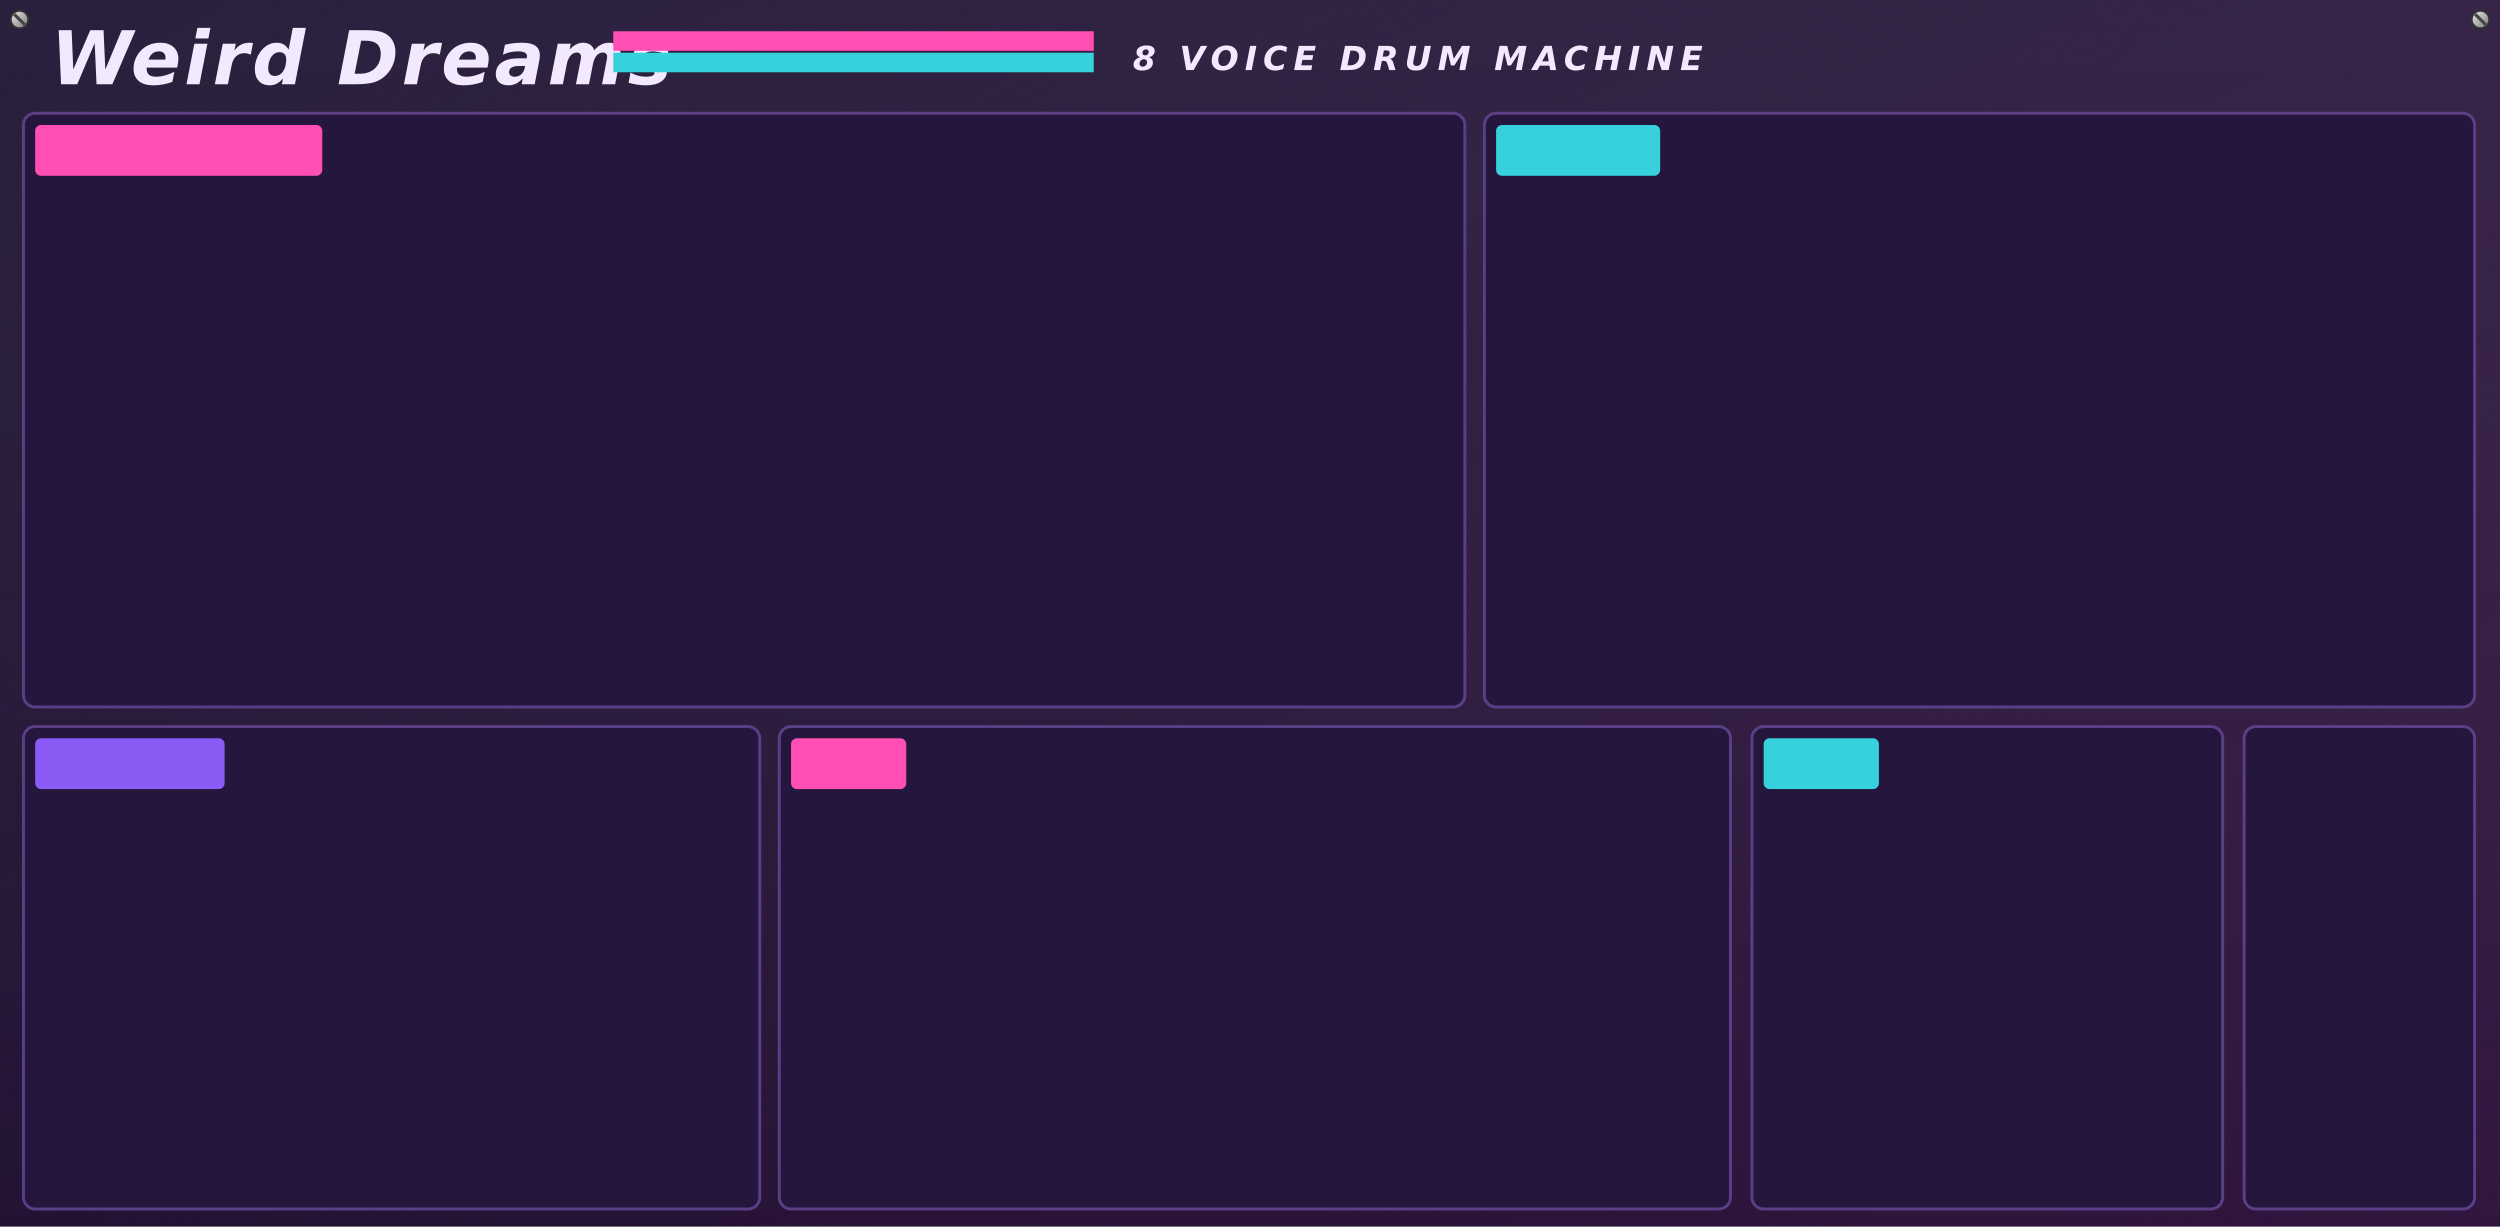
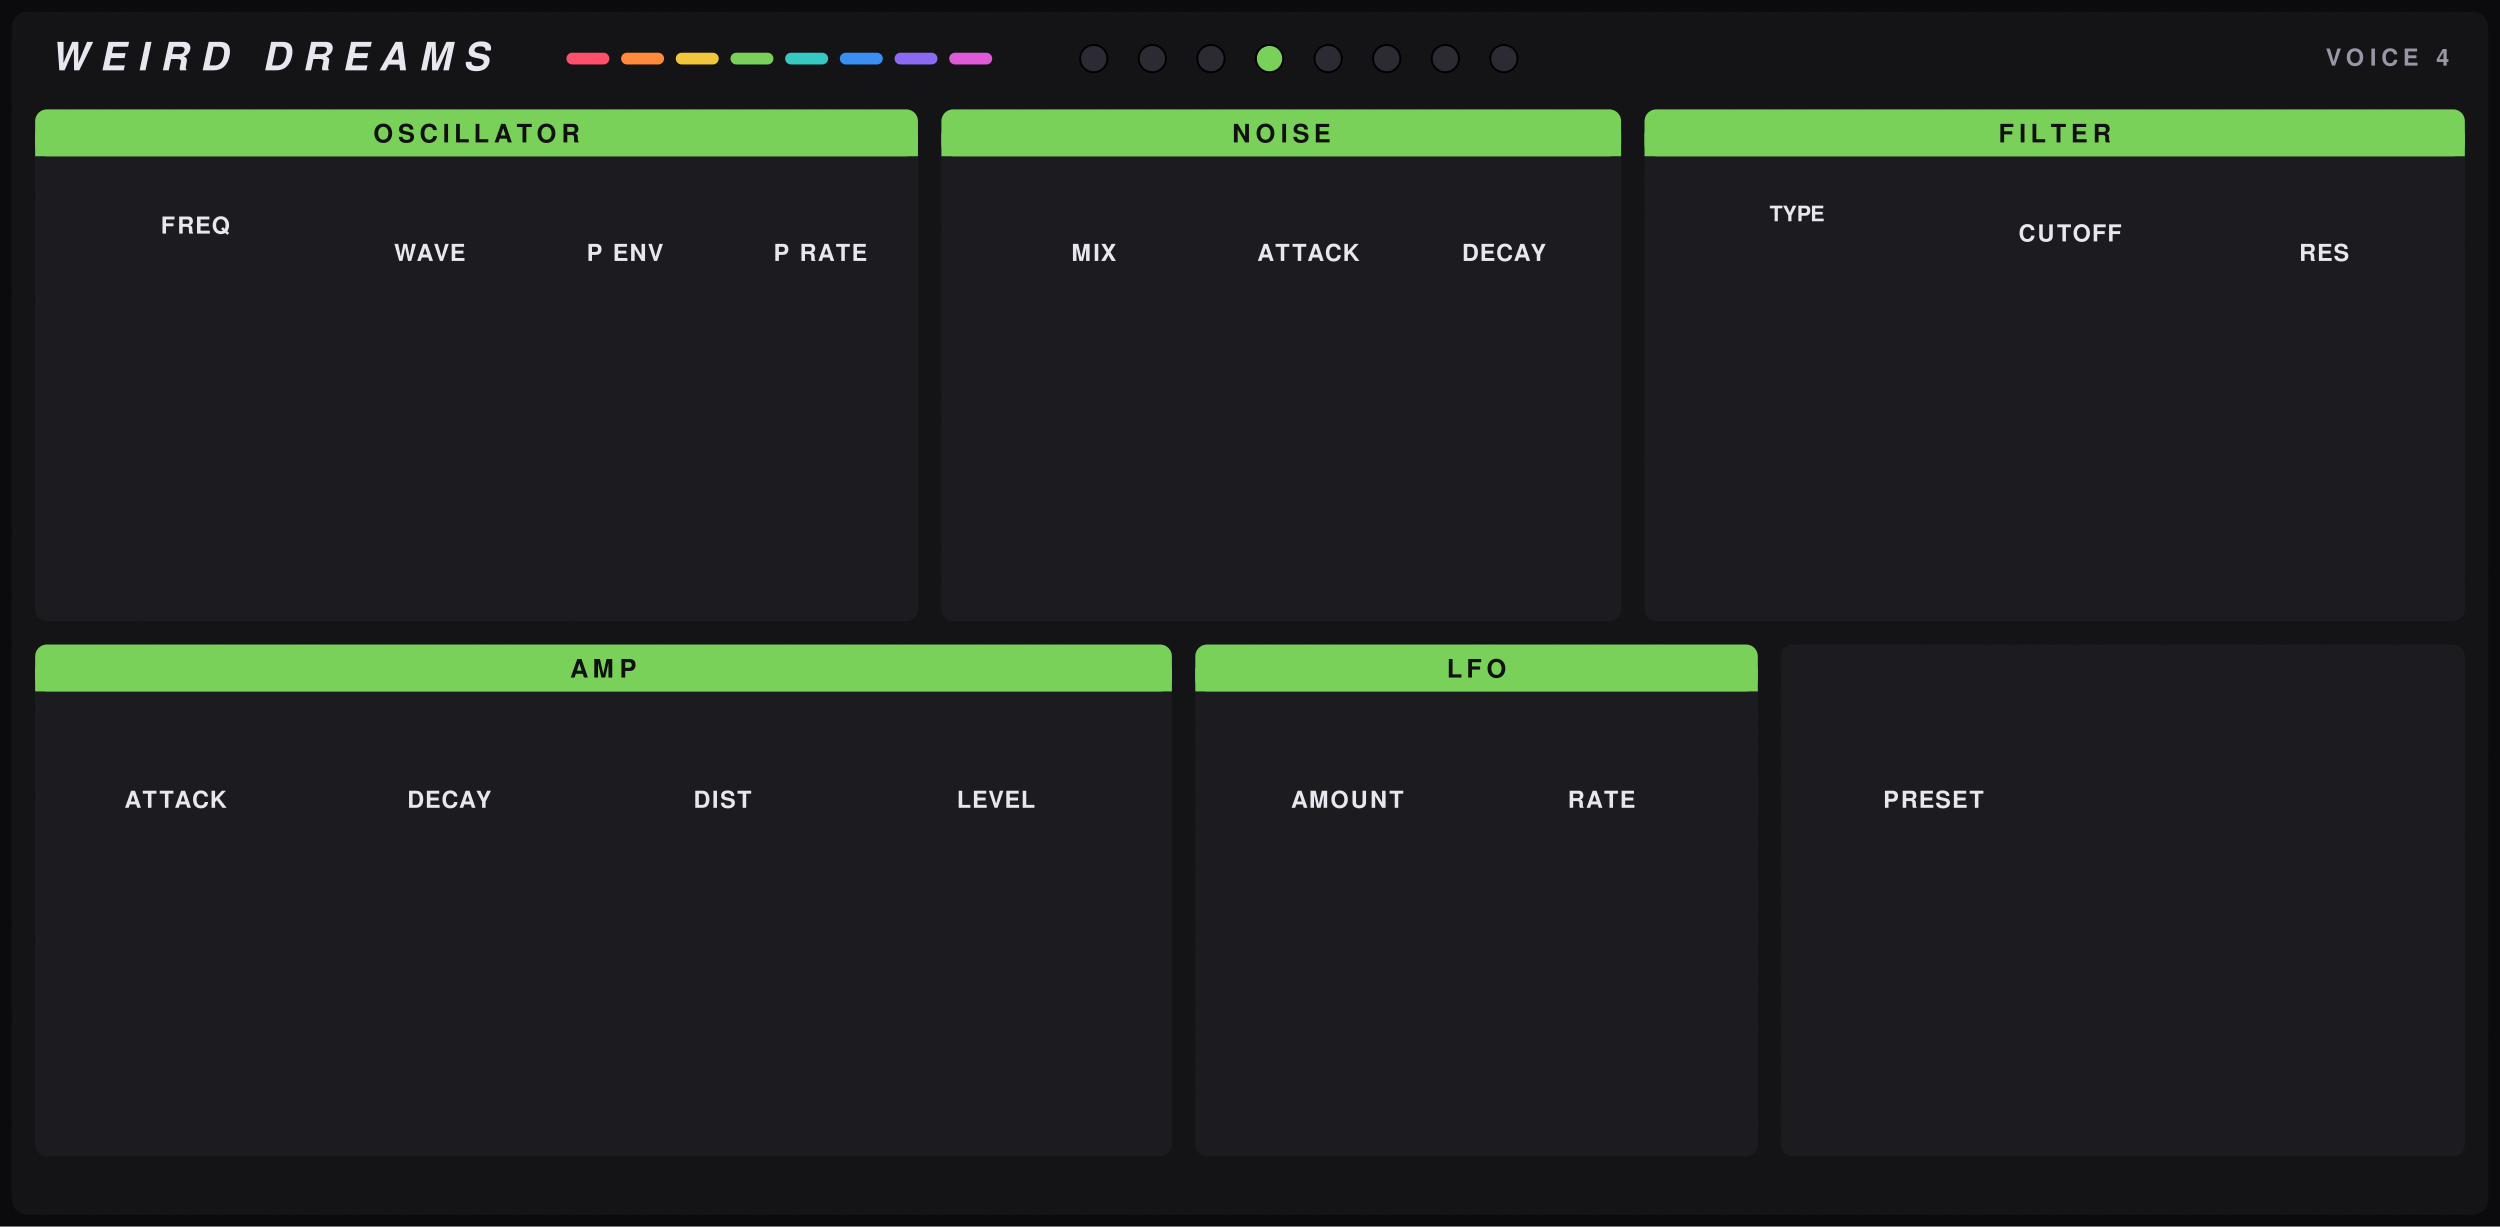
<svg xmlns="http://www.w3.org/2000/svg" width="1280" height="628" viewBox="0 0 1280 628">
  <defs>
-     <filter id="brush" x="0" y="0" width="100%" height="100%">
-       <feTurbulence type="fractalNoise" baseFrequency="0.002 0.9" numOctaves="2" seed="4" />
-       <feColorMatrix values="0 0 0 0 1  0 0 0 0 1  0 0 0 0 1  0 0 0 0.16 0" />
+     <linearGradient id="hw-screw" x1="0" y1="0" x2="1" y2="1">
+       <stop offset="0" stop-color="#f2f2f2" />
+       <stop offset="1" stop-color="#7a7a7a" />
+     </linearGradient>
+     <filter id="hw-brush" x="0" y="0" width="100%" height="100%">
+       <feTurbulence type="fractalNoise" baseFrequency="0.003 0.8" numOctaves="2" seed="5" />
+       <feColorMatrix values="0 0 0 0 1  0 0 0 0 1  0 0 0 0 1  0 0 0 0.20 0" />
    </filter>
-     <filter id="grain" x="0" y="0" width="100%" height="100%">
-       <feTurbulence type="fractalNoise" baseFrequency="0.9" numOctaves="2" seed="7" />
-       <feColorMatrix values="0 0 0 0 0  0 0 0 0 0  0 0 0 0 0  0 0 0 0.10 0" />
+     <filter id="hw-brushd" x="0" y="0" width="100%" height="100%">
+       <feTurbulence type="fractalNoise" baseFrequency="0.003 0.8" numOctaves="2" seed="9" />
+       <feColorMatrix values="0 0 0 0 0  0 0 0 0 0  0 0 0 0 0  0 0 0 0.16 0" />
    </filter>
-     <filter id="woodf" x="0" y="0" width="100%" height="100%">
-       <feTurbulence type="fractalNoise" baseFrequency="0.012 0.25" numOctaves="3" seed="11" />
-       <feColorMatrix values="0 0 0 0 0.36  0 0 0 0 0.20  0 0 0 0 0.09  0 0 0 0.9 0" />
+     <filter id="hw-grain" x="0" y="0" width="100%" height="100%">
+       <feTurbulence type="fractalNoise" baseFrequency="0.85" numOctaves="2" seed="3" />
+       <feColorMatrix values="0 0 0 0 0  0 0 0 0 0  0 0 0 0 0  0 0 0 0.07 0" />
    </filter>
-     <linearGradient id="screw" x1="0" y1="0" x2="1" y2="1">
-       <stop offset="0" stop-color="#eee" />
-       <stop offset="1" stop-color="#777" />
-     </linearGradient>
-     <linearGradient id="shade" x1="0" y1="0" x2="0" y2="1">
-       <stop offset="0" stop-color="#fff" stop-opacity="0.07" />
-       <stop offset="1" stop-color="#000" stop-opacity="0.12" />
+     <filter id="hw-wood" x="0" y="0" width="100%" height="100%">
+       <feTurbulence type="fractalNoise" baseFrequency="0.006 0.18" numOctaves="4" seed="21" />
+       <feColorMatrix values="0 0 0 0 0.30  0 0 0 0 0.15  0 0 0 0 0.05  0 0 0 0.85 0" />
+     </filter>
+     <filter id="hw-soft" x="-20%" y="-20%" width="140%" height="140%">
+       <feGaussianBlur stdDeviation="2" />
+     </filter>
+     <filter id="hw-shadow" x="-30%" y="-30%" width="160%" height="160%">
+       <feDropShadow dx="0" dy="2" stdDeviation="2" flood-opacity="0.45" />
+     </filter>
+     <linearGradient id="hw-vshade" x1="0" y1="0" x2="0" y2="1">
+       <stop offset="0" stop-color="#fff" stop-opacity="0.10" />
+       <stop offset="1" stop-color="#000" stop-opacity="0.14" />
    </linearGradient>
  </defs>
-   <defs>
-     <linearGradient id="bgg" x1="0" y1="0" x2="1" y2="1">
-       <stop offset="0" stop-color="#1a1030" />
-       <stop offset="1" stop-color="#3a1a4a" />
-     </linearGradient>
-   </defs>
-   <rect width="1280" height="628" fill="url(#bgg)" />
-   <rect width="1280" height="628" filter="url(#grain)" />
-   <rect width="1280" height="628" fill="url(#shade)" />
-   <rect x="12" y="58" width="738" height="304" rx="6" fill="#24163d" stroke="#5a3f87" stroke-width="1.5" />
-   <rect x="18" y="64" width="147" height="26" rx="3" fill="#ff4fb4" />
-   <rect x="760" y="58" width="507" height="304" rx="6" fill="#24163d" stroke="#5a3f87" stroke-width="1.5" />
-   <rect x="766" y="64" width="84" height="26" rx="3" fill="#36d1dc" />
-   <rect x="12" y="372" width="377" height="247" rx="6" fill="#24163d" stroke="#5a3f87" stroke-width="1.5" />
-   <rect x="18" y="378" width="97" height="26" rx="3" fill="#8a5cf5" />
-   <rect x="399" y="372" width="487" height="247" rx="6" fill="#24163d" stroke="#5a3f87" stroke-width="1.5" />
-   <rect x="405" y="378" width="59" height="26" rx="3" fill="#ff4fb4" />
-   <rect x="897" y="372" width="241" height="247" rx="6" fill="#24163d" stroke="#5a3f87" stroke-width="1.5" />
-   <rect x="903" y="378" width="59" height="26" rx="3" fill="#36d1dc" />
-   <rect x="1149" y="372" width="118" height="247" rx="6" fill="#24163d" stroke="#5a3f87" stroke-width="1.5" />
-   <text x="26" y="30" font-family="Titillium Web, DejaVu Sans, sans-serif" font-size="38" font-weight="700" fill="#f3e9ff" text-anchor="start" dominant-baseline="central" style="letter-spacing:0.04em;font-style:italic;">Weird Dreams</text>
-   <rect x="314" y="16" width="246" height="10" fill="#ff4fb4" />
-   <rect x="314" y="27" width="246" height="10" fill="#36d1dc" />
-   <text x="580" y="30" font-family="Titillium Web, DejaVu Sans, sans-serif" font-size="17" font-weight="600" fill="#f3e9ff" text-anchor="start" dominant-baseline="central" style="letter-spacing:0.18em;font-style:italic;">8 VOICE DRUM MACHINE</text>
-   <circle cx="10" cy="10" r="4.5" fill="url(#screw)" stroke="#333" stroke-width="1" />
-   <line x1="7.3" y1="7.3" x2="12.7" y2="12.7" stroke="#444" stroke-width="1.6" />
-   <circle cx="1270" cy="10" r="4.5" fill="url(#screw)" stroke="#333" stroke-width="1" />
-   <line x1="1267.3" y1="7.3" x2="1272.7" y2="12.7" stroke="#444" stroke-width="1.6" />
+   <rect x="0" y="0" width="1280" height="628" rx="0" fill="#0b0a0c" />
+   <rect x="6" y="6" width="1268" height="616" rx="8" fill="#151417" />
+   <rect x="6" y="6" width="1268" height="616" filter="url(#hw-grain)" />
+   <text x="26" y="30" font-size="20" fill="#e9e6ef" text-anchor="start" dominant-baseline="central" style="font-family:FreeSans, Liberation Sans, Titillium Web, sans-serif;font-weight:700;letter-spacing:0.3em;font-style:italic;">WEIRD DREAMS</text>
+   <text x="1254" y="30" font-size="12" fill="#9a96a6" text-anchor="end" dominant-baseline="central" style="font-family:FreeSans, Liberation Sans, Titillium Web, sans-serif;font-weight:700;letter-spacing:0.24em;">VOICE 4</text>
+   <rect x="290" y="27" width="22" height="6" rx="3" fill="#ff4f6a" />
+   <rect x="318" y="27" width="22" height="6" rx="3" fill="#ff8a3a" />
+   <rect x="346" y="27" width="22" height="6" rx="3" fill="#f2c63a" />
+   <rect x="374" y="27" width="22" height="6" rx="3" fill="#7ad15a" />
+   <rect x="402" y="27" width="22" height="6" rx="3" fill="#36c9c3" />
+   <rect x="430" y="27" width="22" height="6" rx="3" fill="#3a8ff2" />
+   <rect x="458" y="27" width="22" height="6" rx="3" fill="#8a6af2" />
+   <rect x="486" y="27" width="22" height="6" rx="3" fill="#e05ad8" />
+   <circle cx="560" cy="30" r="7" fill="#2c2a32" stroke="#000" stroke-width="1" />
+   <circle cx="590" cy="30" r="7" fill="#2c2a32" stroke="#000" stroke-width="1" />
+   <circle cx="620" cy="30" r="7" fill="#2c2a32" stroke="#000" stroke-width="1" />
+   <circle cx="650" cy="30" r="7" fill="#7ad15a" stroke="#000" stroke-width="1" />
+   <circle cx="680" cy="30" r="7" fill="#2c2a32" stroke="#000" stroke-width="1" />
+   <circle cx="710" cy="30" r="7" fill="#2c2a32" stroke="#000" stroke-width="1" />
+   <circle cx="740" cy="30" r="7" fill="#2c2a32" stroke="#000" stroke-width="1" />
+   <circle cx="770" cy="30" r="7" fill="#2c2a32" stroke="#000" stroke-width="1" />
+   <rect x="18" y="56" width="452" height="262" rx="6" fill="#1c1b20" />
+   <rect x="18" y="56" width="452" height="24" rx="6" fill="#7ad15a" />
+   <rect x="18" y="68" width="452" height="12" rx="0" fill="#7ad15a" />
+   <text x="244" y="69" font-size="13" fill="#111" text-anchor="middle" dominant-baseline="central" style="font-family:FreeSans, Liberation Sans, Titillium Web, sans-serif;font-weight:700;letter-spacing:0.2em;">OSCILLATOR</text>
+   <rect x="482" y="56" width="348" height="262" rx="6" fill="#1c1b20" />
+   <rect x="482" y="56" width="348" height="24" rx="6" fill="#7ad15a" />
+   <rect x="482" y="68" width="348" height="12" rx="0" fill="#7ad15a" />
+   <text x="656" y="69" font-size="13" fill="#111" text-anchor="middle" dominant-baseline="central" style="font-family:FreeSans, Liberation Sans, Titillium Web, sans-serif;font-weight:700;letter-spacing:0.2em;">NOISE</text>
+   <rect x="842" y="56" width="420" height="262" rx="6" fill="#1c1b20" />
+   <rect x="842" y="56" width="420" height="24" rx="6" fill="#7ad15a" />
+   <rect x="842" y="68" width="420" height="12" rx="0" fill="#7ad15a" />
+   <text x="1052" y="69" font-size="13" fill="#111" text-anchor="middle" dominant-baseline="central" style="font-family:FreeSans, Liberation Sans, Titillium Web, sans-serif;font-weight:700;letter-spacing:0.2em;">FILTER</text>
+   <rect x="18" y="330" width="582" height="262" rx="6" fill="#1c1b20" />
+   <rect x="18" y="330" width="582" height="24" rx="6" fill="#7ad15a" />
+   <rect x="18" y="342" width="582" height="12" rx="0" fill="#7ad15a" />
+   <text x="309" y="343" font-size="13" fill="#111" text-anchor="middle" dominant-baseline="central" style="font-family:FreeSans, Liberation Sans, Titillium Web, sans-serif;font-weight:700;letter-spacing:0.2em;">AMP</text>
+   <rect x="612" y="330" width="288" height="262" rx="6" fill="#1c1b20" />
+   <rect x="612" y="330" width="288" height="24" rx="6" fill="#7ad15a" />
+   <rect x="612" y="342" width="288" height="12" rx="0" fill="#7ad15a" />
+   <text x="756" y="343" font-size="13" fill="#111" text-anchor="middle" dominant-baseline="central" style="font-family:FreeSans, Liberation Sans, Titillium Web, sans-serif;font-weight:700;letter-spacing:0.2em;">LFO</text>
+   <rect x="912" y="330" width="350" height="262" rx="6" fill="#1c1b20" />
+   <text x="920" y="110" font-size="11" fill="#e9e6ef" text-anchor="middle" dominant-baseline="central" style="font-family:FreeSans, Liberation Sans, Titillium Web, sans-serif;font-weight:700;letter-spacing:0em;">TYPE</text>
+   <text x="100" y="116" font-size="12" fill="#e9e6ef" text-anchor="middle" dominant-baseline="central" style="font-family:FreeSans, Liberation Sans, Titillium Web, sans-serif;font-weight:700;letter-spacing:0.08em;">FREQ</text>
+   <text x="220" y="130" font-size="12" fill="#e9e6ef" text-anchor="middle" dominant-baseline="central" style="font-family:FreeSans, Liberation Sans, Titillium Web, sans-serif;font-weight:700;letter-spacing:0.08em;">WAVE</text>
+   <text x="320" y="130" font-size="12" fill="#e9e6ef" text-anchor="middle" dominant-baseline="central" style="font-family:FreeSans, Liberation Sans, Titillium Web, sans-serif;font-weight:700;letter-spacing:0.08em;">P ENV</text>
+   <text x="420" y="130" font-size="12" fill="#e9e6ef" text-anchor="middle" dominant-baseline="central" style="font-family:FreeSans, Liberation Sans, Titillium Web, sans-serif;font-weight:700;letter-spacing:0.08em;">P RATE</text>
+   <text x="560" y="130" font-size="12" fill="#e9e6ef" text-anchor="middle" dominant-baseline="central" style="font-family:FreeSans, Liberation Sans, Titillium Web, sans-serif;font-weight:700;letter-spacing:0.08em;">MIX</text>
+   <text x="670" y="130" font-size="12" fill="#e9e6ef" text-anchor="middle" dominant-baseline="central" style="font-family:FreeSans, Liberation Sans, Titillium Web, sans-serif;font-weight:700;letter-spacing:0.08em;">ATTACK</text>
+   <text x="770" y="130" font-size="12" fill="#e9e6ef" text-anchor="middle" dominant-baseline="central" style="font-family:FreeSans, Liberation Sans, Titillium Web, sans-serif;font-weight:700;letter-spacing:0.08em;">DECAY</text>
+   <text x="1060" y="120" font-size="12" fill="#e9e6ef" text-anchor="middle" dominant-baseline="central" style="font-family:FreeSans, Liberation Sans, Titillium Web, sans-serif;font-weight:700;letter-spacing:0.08em;">CUTOFF</text>
+   <text x="1190" y="130" font-size="12" fill="#e9e6ef" text-anchor="middle" dominant-baseline="central" style="font-family:FreeSans, Liberation Sans, Titillium Web, sans-serif;font-weight:700;letter-spacing:0.08em;">RES</text>
+   <text x="90" y="410" font-size="12" fill="#e9e6ef" text-anchor="middle" dominant-baseline="central" style="font-family:FreeSans, Liberation Sans, Titillium Web, sans-serif;font-weight:700;letter-spacing:0.08em;">ATTACK</text>
+   <text x="230" y="410" font-size="12" fill="#e9e6ef" text-anchor="middle" dominant-baseline="central" style="font-family:FreeSans, Liberation Sans, Titillium Web, sans-serif;font-weight:700;letter-spacing:0.08em;">DECAY</text>
+   <text x="370" y="410" font-size="12" fill="#e9e6ef" text-anchor="middle" dominant-baseline="central" style="font-family:FreeSans, Liberation Sans, Titillium Web, sans-serif;font-weight:700;letter-spacing:0.08em;">DIST</text>
+   <text x="510" y="410" font-size="12" fill="#e9e6ef" text-anchor="middle" dominant-baseline="central" style="font-family:FreeSans, Liberation Sans, Titillium Web, sans-serif;font-weight:700;letter-spacing:0.08em;">LEVEL</text>
+   <text x="690" y="410" font-size="12" fill="#e9e6ef" text-anchor="middle" dominant-baseline="central" style="font-family:FreeSans, Liberation Sans, Titillium Web, sans-serif;font-weight:700;letter-spacing:0.08em;">AMOUNT</text>
+   <text x="820" y="410" font-size="12" fill="#e9e6ef" text-anchor="middle" dominant-baseline="central" style="font-family:FreeSans, Liberation Sans, Titillium Web, sans-serif;font-weight:700;letter-spacing:0.08em;">RATE</text>
+   <text x="990" y="410" font-size="12" fill="#e9e6ef" text-anchor="middle" dominant-baseline="central" style="font-family:FreeSans, Liberation Sans, Titillium Web, sans-serif;font-weight:700;letter-spacing:0.08em;">PRESET</text>
</svg>
